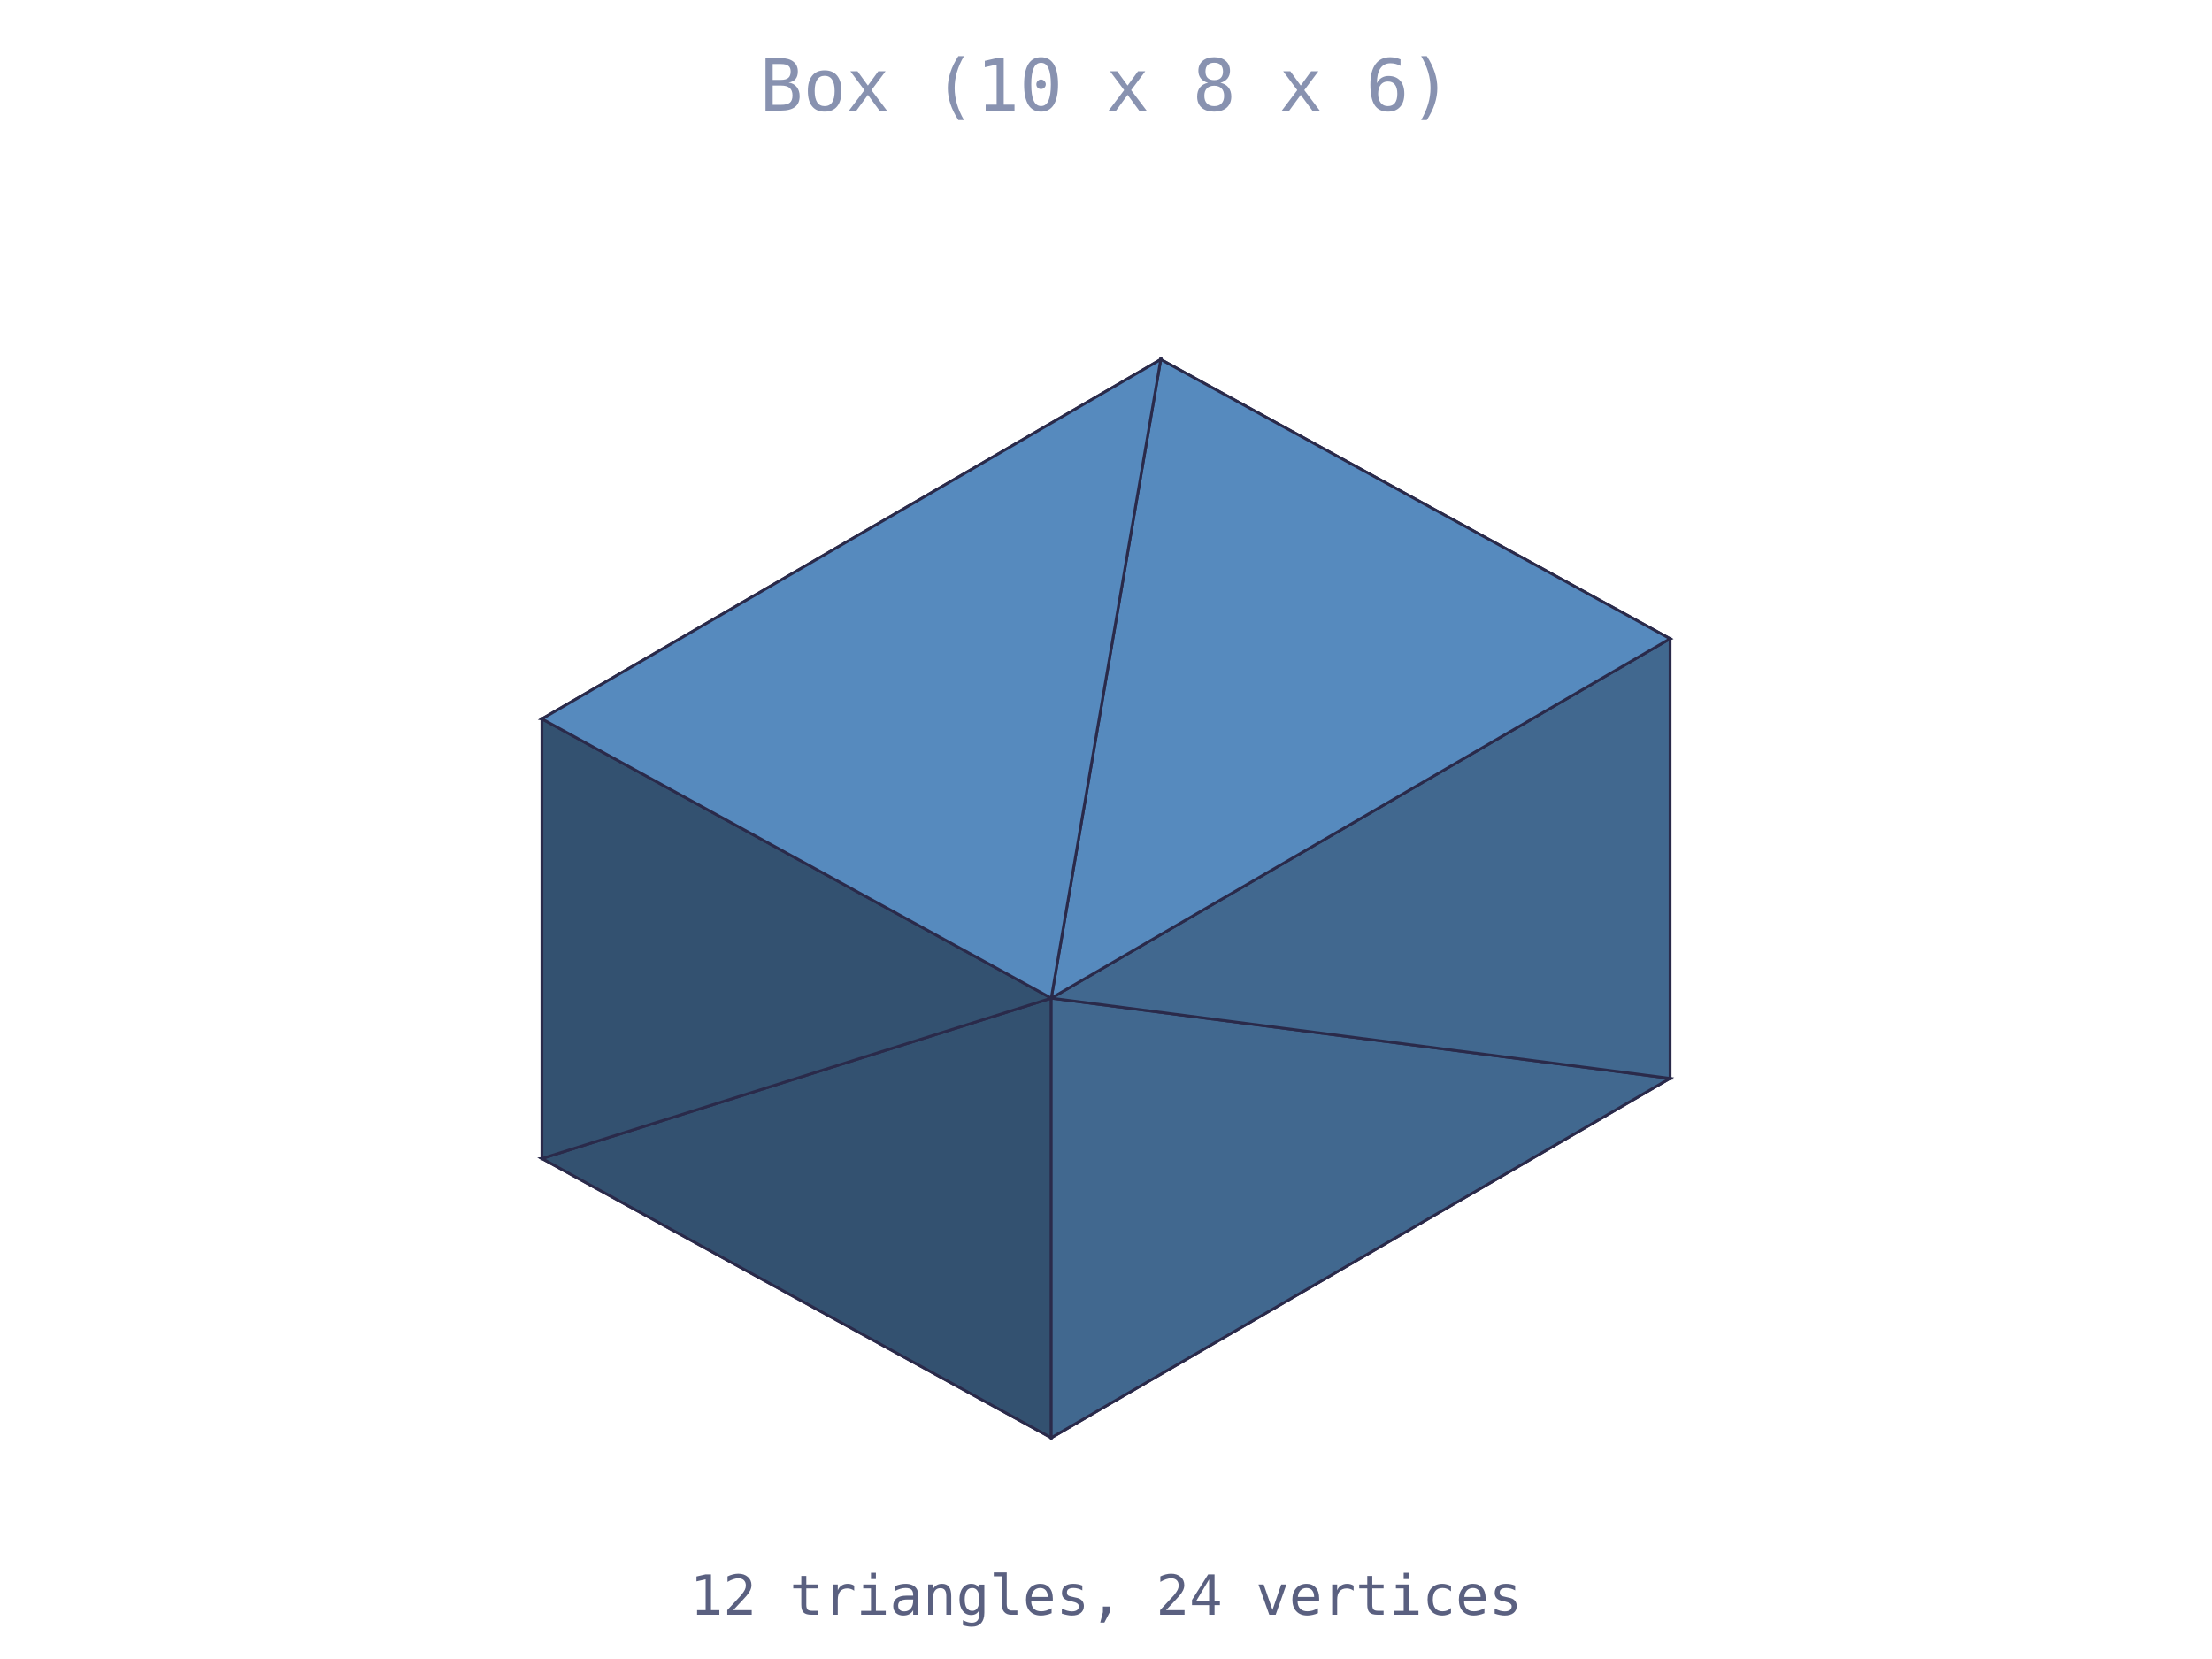
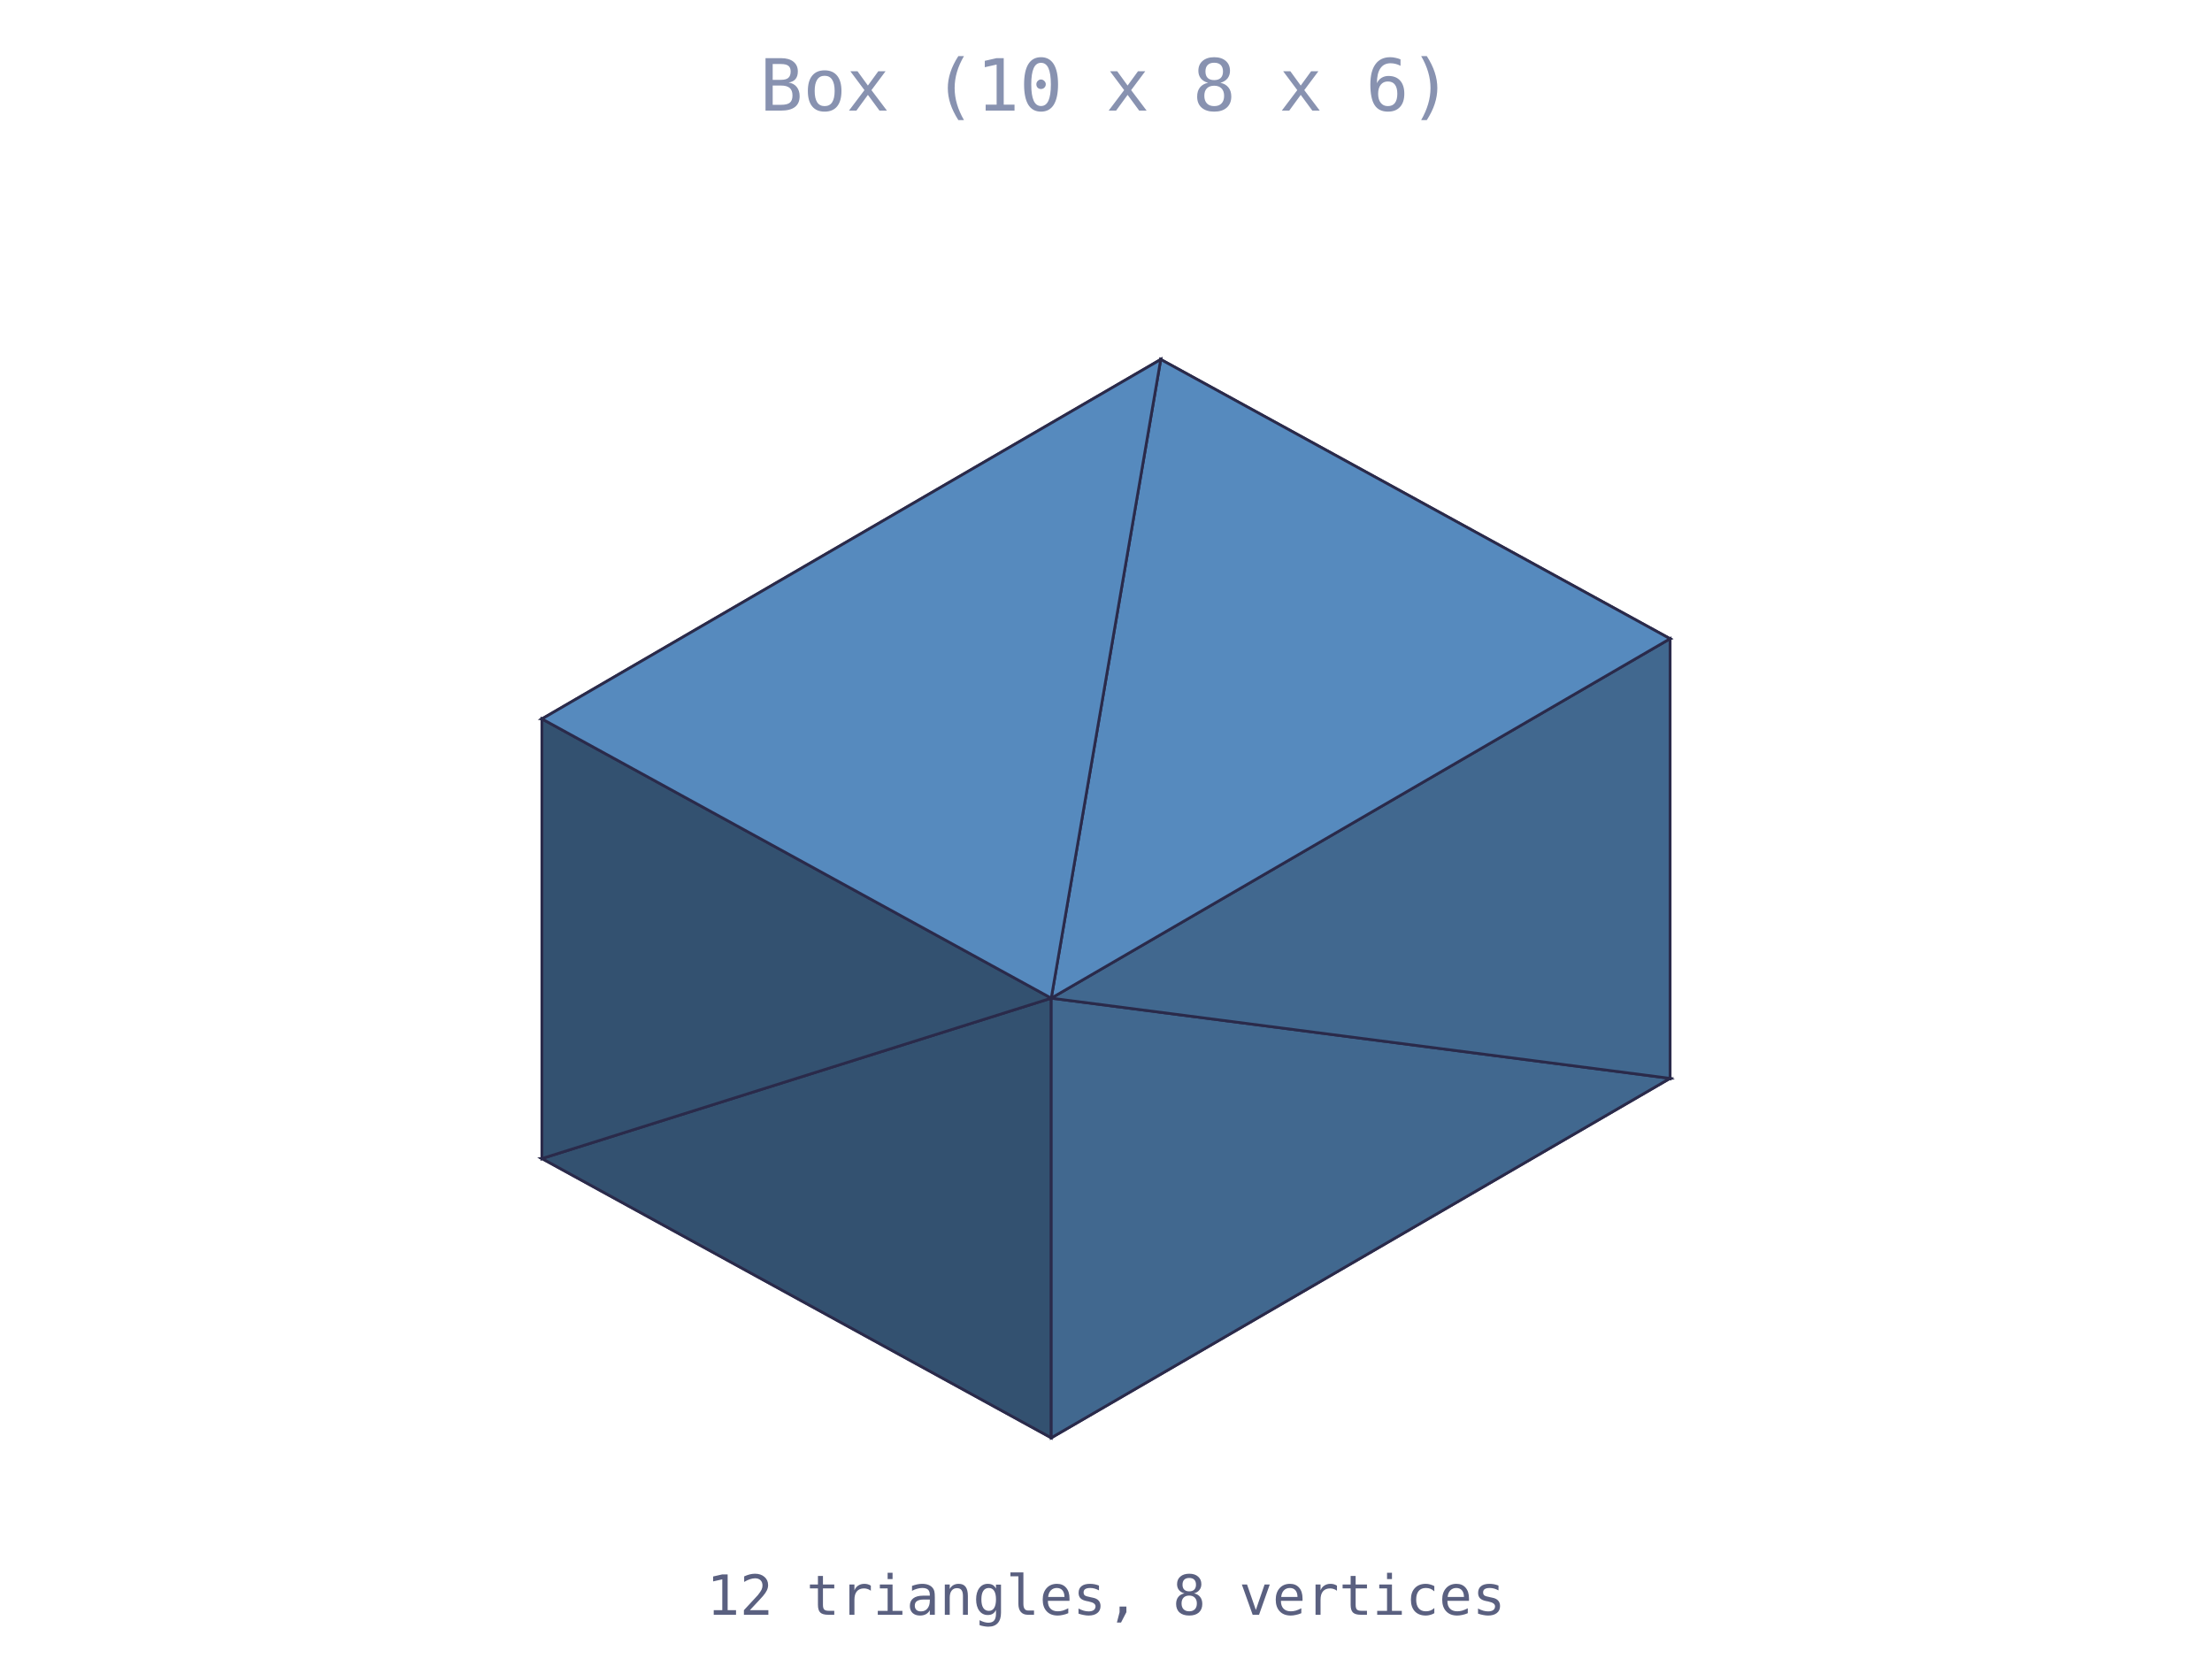
<svg xmlns="http://www.w3.org/2000/svg" width="400" height="300" style="background:#1a1a2e">
  <text x="200" y="20" font-family="monospace" font-size="13" fill="#8892b0" text-anchor="middle">Box (10 x 8 x 6)</text>
-   <polygon points="98.0,209.5 190.1,260.0 302.0,195.0" fill="rgb(86,138,190)" stroke="#2a2a4a" stroke-width="0.5" />
-   <polygon points="302.0,195.0 209.9,144.5 98.0,209.5" fill="rgb(86,138,190)" stroke="#2a2a4a" stroke-width="0.5" />
-   <polygon points="190.1,180.5 190.1,260.0 98.0,209.5" fill="rgb(51,81,112)" stroke="#2a2a4a" stroke-width="0.5" />
-   <polygon points="209.9,144.5 302.0,195.0 302.0,115.5" fill="rgb(51,81,112)" stroke="#2a2a4a" stroke-width="0.5" />
-   <polygon points="302.0,195.0 190.1,260.0 190.1,180.5" fill="rgb(65,104,143)" stroke="#2a2a4a" stroke-width="0.5" />
-   <polygon points="98.0,130.0 98.0,209.5 209.9,144.5" fill="rgb(65,104,143)" stroke="#2a2a4a" stroke-width="0.5" />
-   <polygon points="98.0,209.5 98.0,130.0 190.1,180.5" fill="rgb(51,81,112)" stroke="#2a2a4a" stroke-width="0.5" />
-   <polygon points="302.0,115.5 209.9,65.0 209.9,144.5" fill="rgb(51,81,112)" stroke="#2a2a4a" stroke-width="0.5" />
-   <polygon points="190.1,180.5 302.0,115.5 302.0,195.0" fill="rgb(65,104,143)" stroke="#2a2a4a" stroke-width="0.5" />
-   <polygon points="209.9,144.5 209.9,65.0 98.0,130.0" fill="rgb(65,104,143)" stroke="#2a2a4a" stroke-width="0.5" />
-   <polygon points="209.9,65.0 302.0,115.5 190.1,180.5" fill="rgb(86,138,190)" stroke="#2a2a4a" stroke-width="0.5" />
-   <polygon points="190.1,180.5 98.0,130.0 209.9,65.0" fill="rgb(86,138,190)" stroke="#2a2a4a" stroke-width="0.5" />
-   <text x="200" y="292" font-family="monospace" font-size="10" fill="#5a6080" text-anchor="middle">12 triangles, 24 vertices</text>
+   <polygon points="98.0,209.5 302.0,195.0 190.1,260.0" fill="rgb(86,138,190)" stroke="#2a2a4a" stroke-width="0.5" />
+   <polygon points="302.0,195.0 98.0,209.5 209.9,144.5" fill="rgb(86,138,190)" stroke="#2a2a4a" stroke-width="0.5" />
+   <polygon points="190.1,180.5 98.0,209.5 190.1,260.0" fill="rgb(51,81,112)" stroke="#2a2a4a" stroke-width="0.5" />
+   <polygon points="209.9,144.5 302.0,115.5 302.0,195.0" fill="rgb(51,81,112)" stroke="#2a2a4a" stroke-width="0.5" />
+   <polygon points="302.0,195.0 190.1,180.5 190.1,260.0" fill="rgb(65,104,143)" stroke="#2a2a4a" stroke-width="0.5" />
+   <polygon points="98.0,130.0 209.9,144.5 98.0,209.5" fill="rgb(65,104,143)" stroke="#2a2a4a" stroke-width="0.5" />
+   <polygon points="98.0,209.5 190.1,180.5 98.0,130.0" fill="rgb(51,81,112)" stroke="#2a2a4a" stroke-width="0.5" />
+   <polygon points="302.0,115.5 209.9,144.5 209.9,65.0" fill="rgb(51,81,112)" stroke="#2a2a4a" stroke-width="0.5" />
+   <polygon points="190.1,180.5 302.0,195.0 302.0,115.5" fill="rgb(65,104,143)" stroke="#2a2a4a" stroke-width="0.5" />
+   <polygon points="209.9,144.5 98.0,130.0 209.9,65.0" fill="rgb(65,104,143)" stroke="#2a2a4a" stroke-width="0.5" />
+   <polygon points="209.9,65.0 190.1,180.5 302.0,115.5" fill="rgb(86,138,190)" stroke="#2a2a4a" stroke-width="0.5" />
+   <polygon points="190.1,180.5 209.9,65.0 98.0,130.0" fill="rgb(86,138,190)" stroke="#2a2a4a" stroke-width="0.5" />
+   <text x="200" y="292" font-family="monospace" font-size="10" fill="#5a6080" text-anchor="middle">12 triangles, 8 vertices</text>
</svg>
